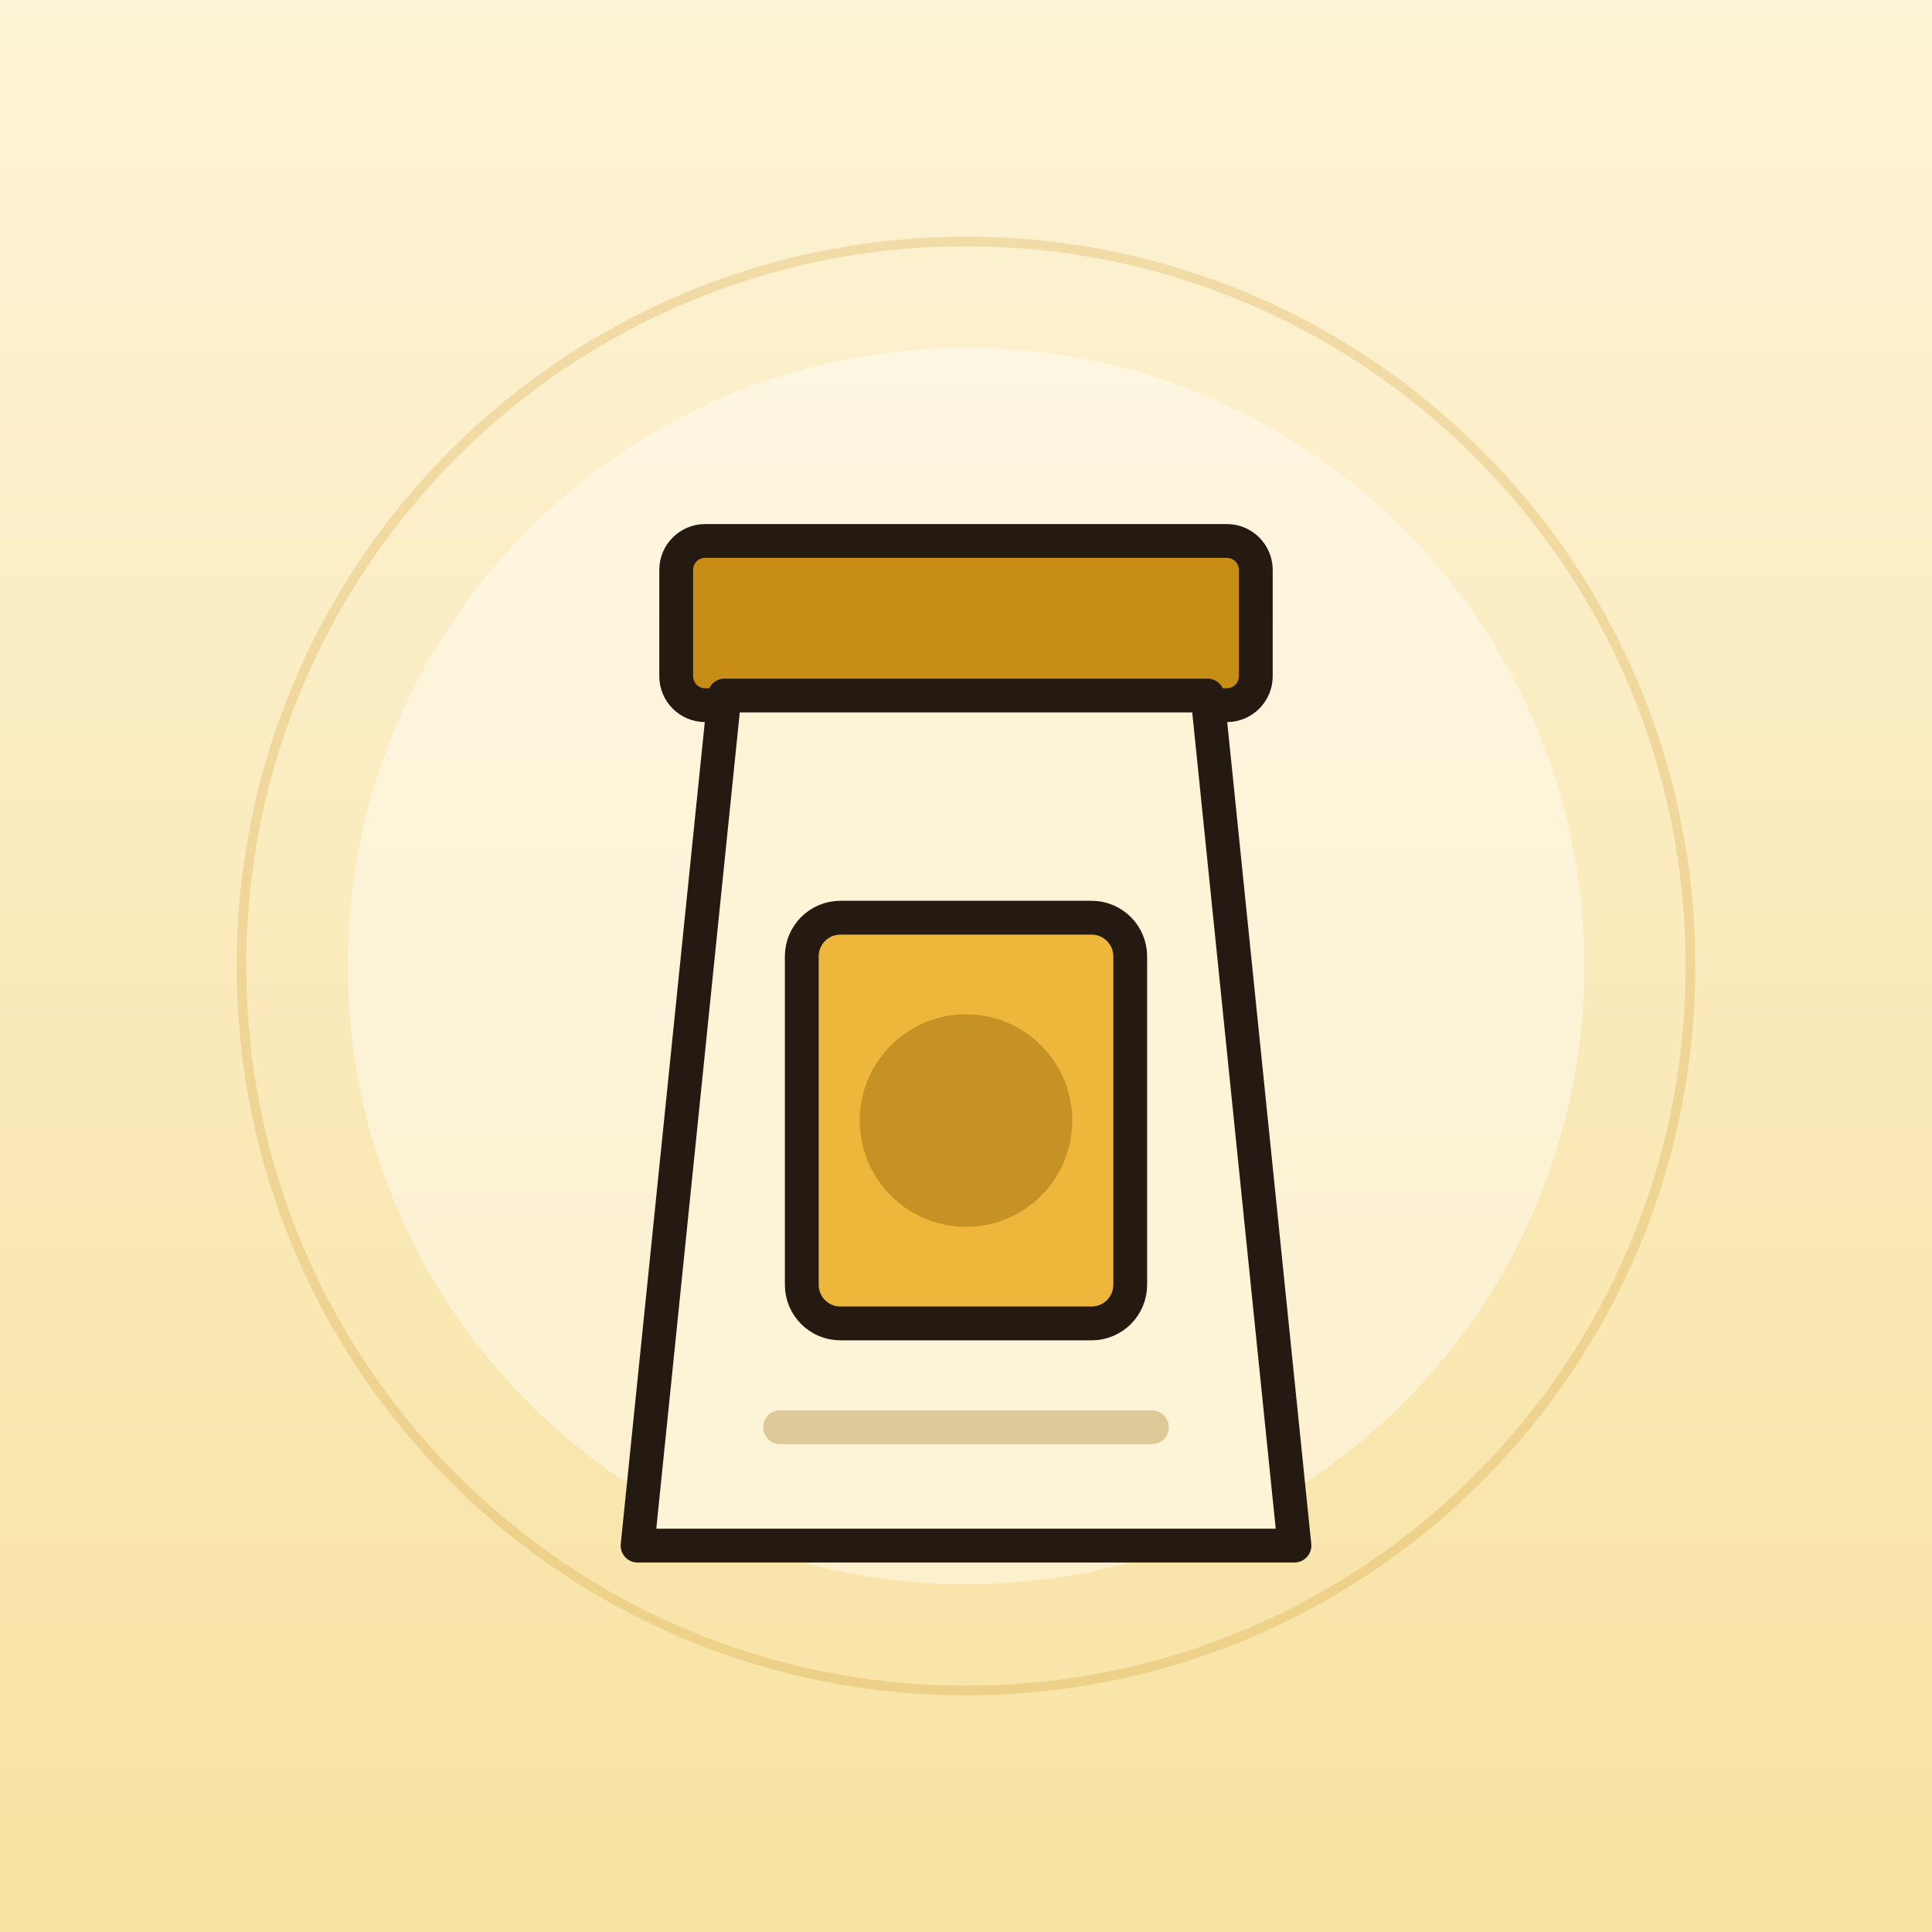
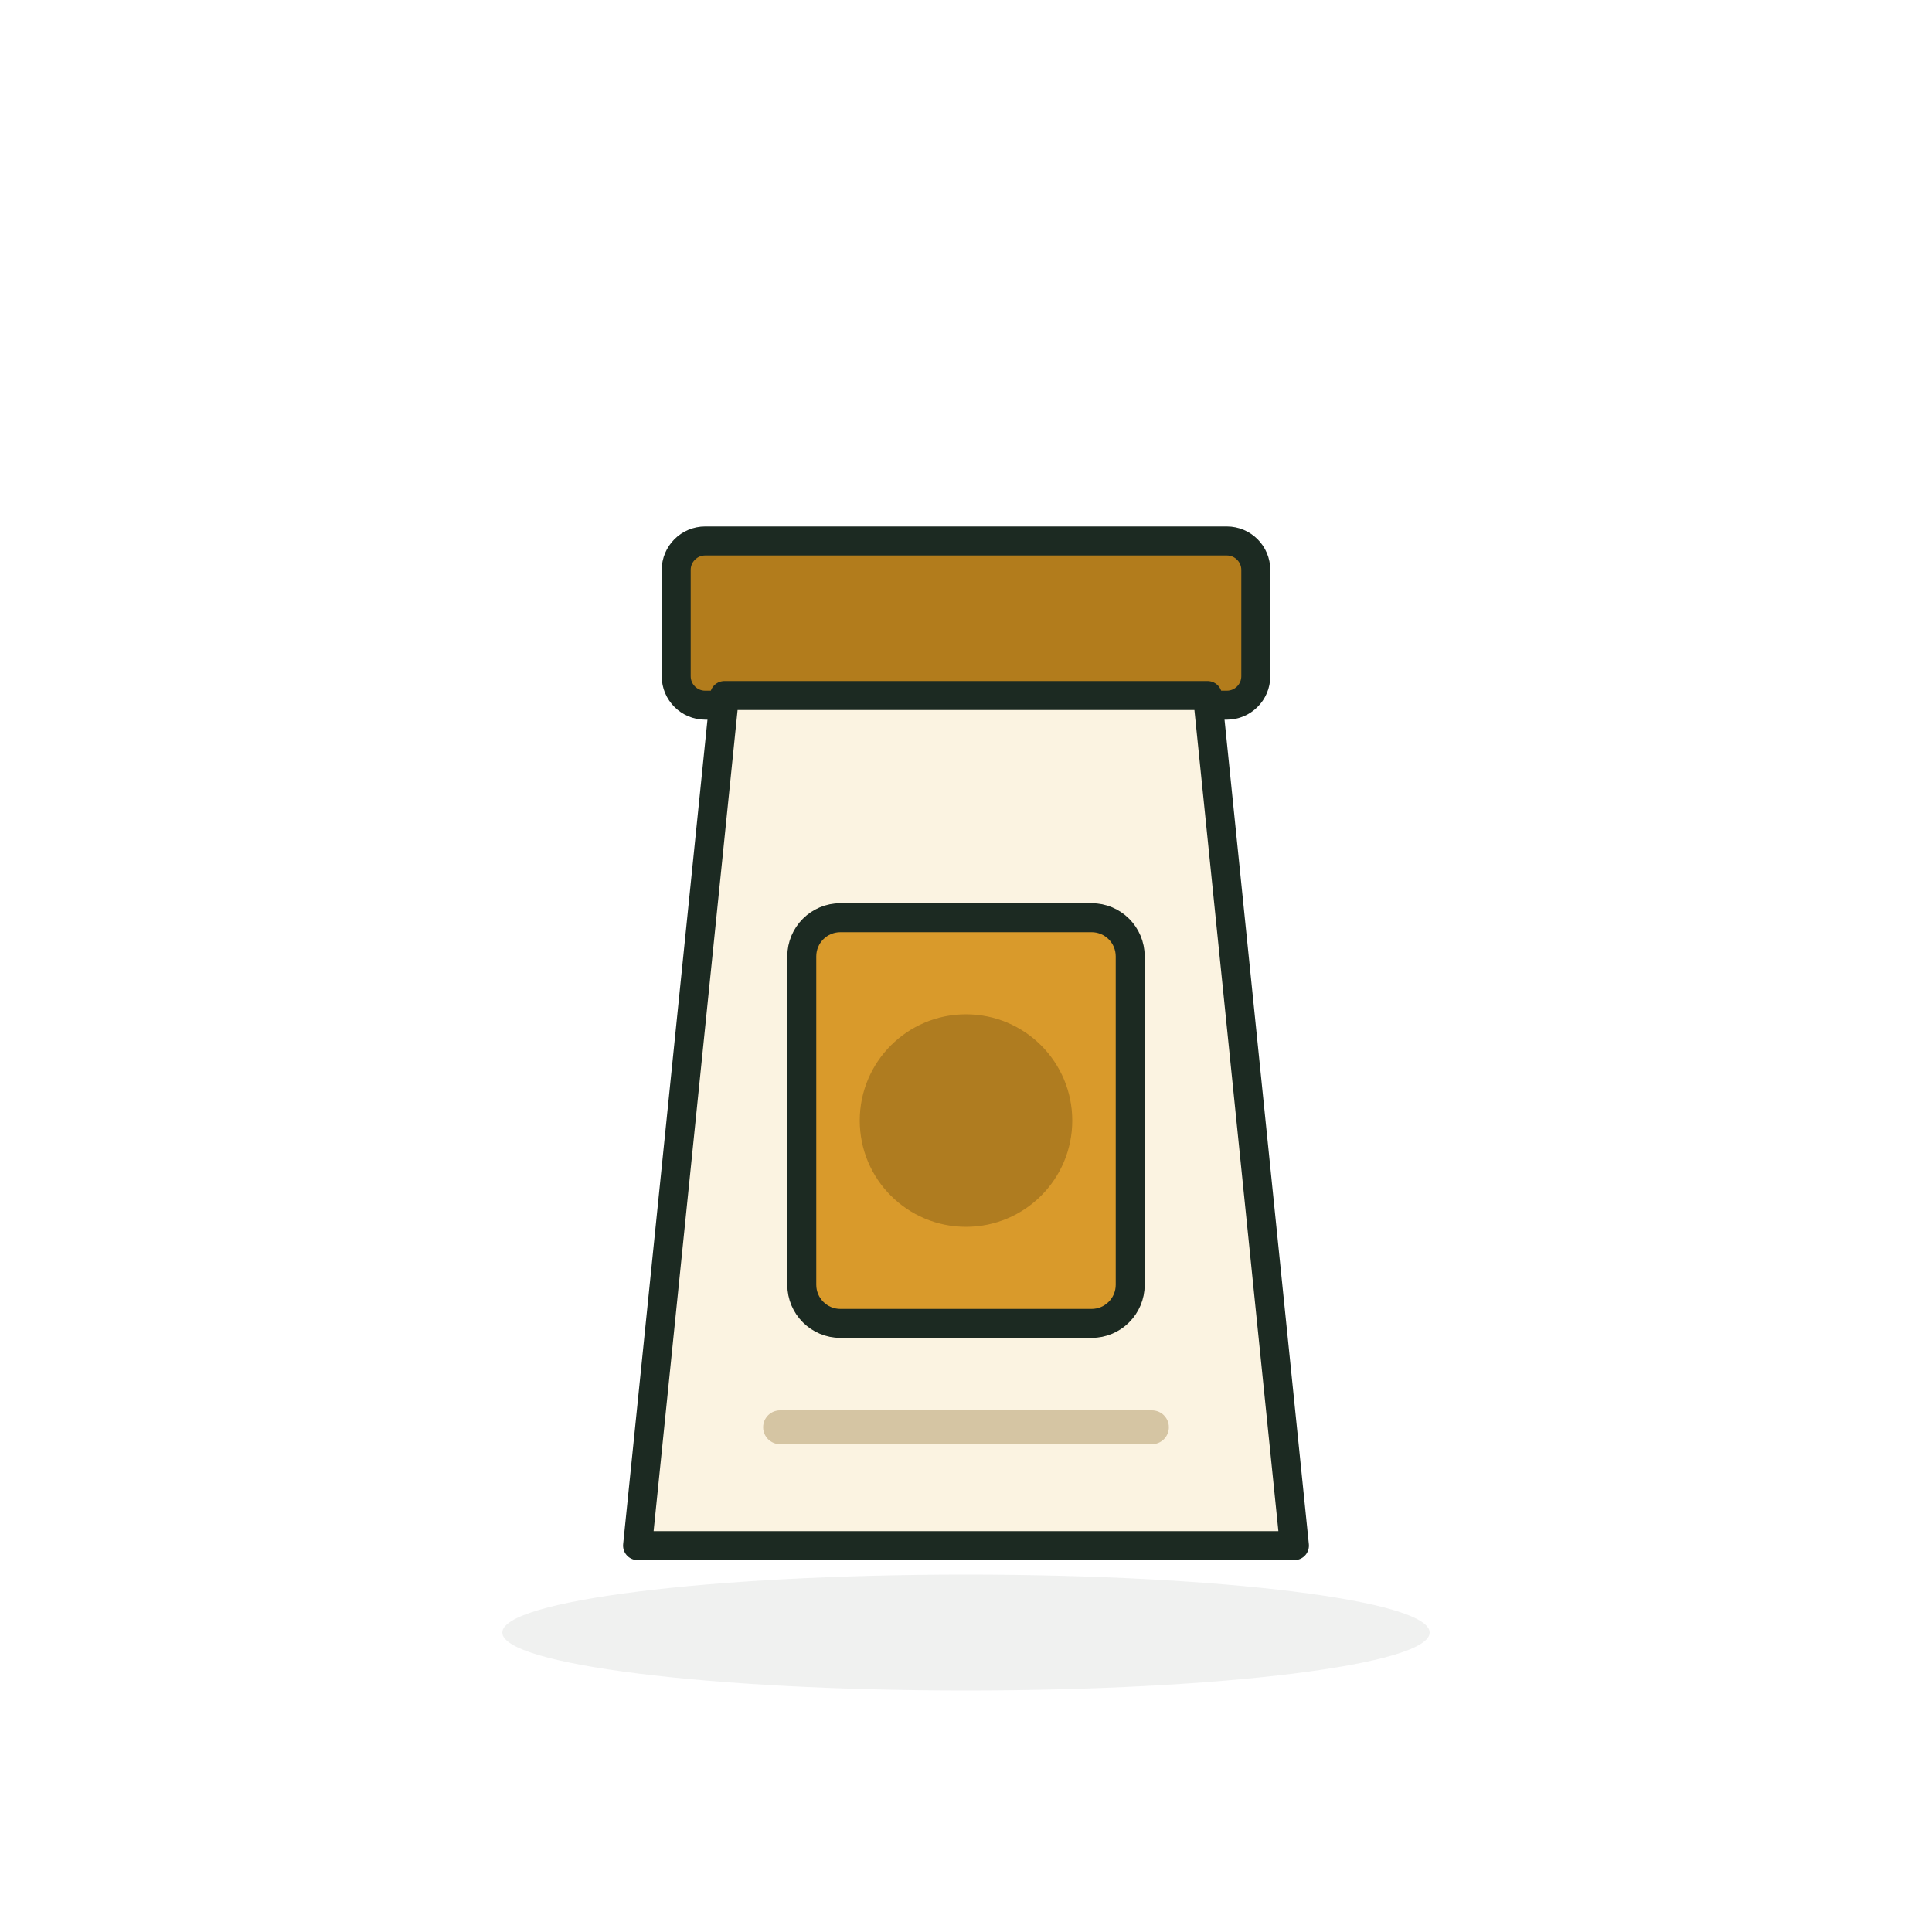
<svg xmlns="http://www.w3.org/2000/svg" viewBox="0 0 400 400" role="img">
-   <defs>
-     <linearGradient id="gbolsamiel" x1="0" y1="0" x2="0" y2="1">
-       <stop offset="0" stop-color="#fdf3d6" />
-       <stop offset="1" stop-color="#f8e2a2" />
-     </linearGradient>
-   </defs>
-   <rect width="400" height="400" fill="url(#gbolsamiel)" />
-   <circle cx="200" cy="200" r="150" fill="none" stroke="#c78d16" stroke-width="2" opacity=".22" />
-   <circle cx="200" cy="200" r="128" fill="#fffdf8" opacity=".45" />
-   <rect x="140" y="112" width="120" height="34" rx="6" fill="#c78d16" stroke="#241a12" stroke-width="7" stroke-linejoin="round" />
-   <path d="M150 144 L250 144 L268 320 L132 320 Z" fill="#fdf3d6" stroke="#241a12" stroke-width="7" stroke-linejoin="round" stroke-linecap="round" />
-   <rect x="166" y="190" width="68" height="84" rx="8" fill="#eeb63a" stroke="#241a12" stroke-width="7" stroke-linejoin="round" />
-   <circle cx="200" cy="232" r="22" fill="#94640b" opacity=".45" />
-   <rect x="158" y="292" width="84" height="7" rx="3.5" fill="#94640b" opacity=".3" />
+   <rect width="400" height="400" fill="#ffffff" />
+   <ellipse cx="200" cy="338" rx="96" ry="12" fill="#1c2a22" opacity=".07" />
+   <rect x="140" y="112" width="120" height="34" rx="6" fill="#b27c1c" stroke="#1c2a22" stroke-width="6" stroke-linejoin="round" />
+   <path d="M150 144 L250 144 L268 320 L132 320 Z" fill="#fbf3e1" stroke="#1c2a22" stroke-width="6" stroke-linejoin="round" stroke-linecap="round" />
+   <rect x="166" y="190" width="68" height="84" rx="8" fill="#d99a2b" stroke="#1c2a22" stroke-width="6" stroke-linejoin="round" />
+   <circle cx="200" cy="232" r="22" fill="#7d5612" opacity=".45" />
+   <rect x="158" y="292" width="84" height="7" rx="3.5" fill="#7d5612" opacity=".3" />
</svg>
